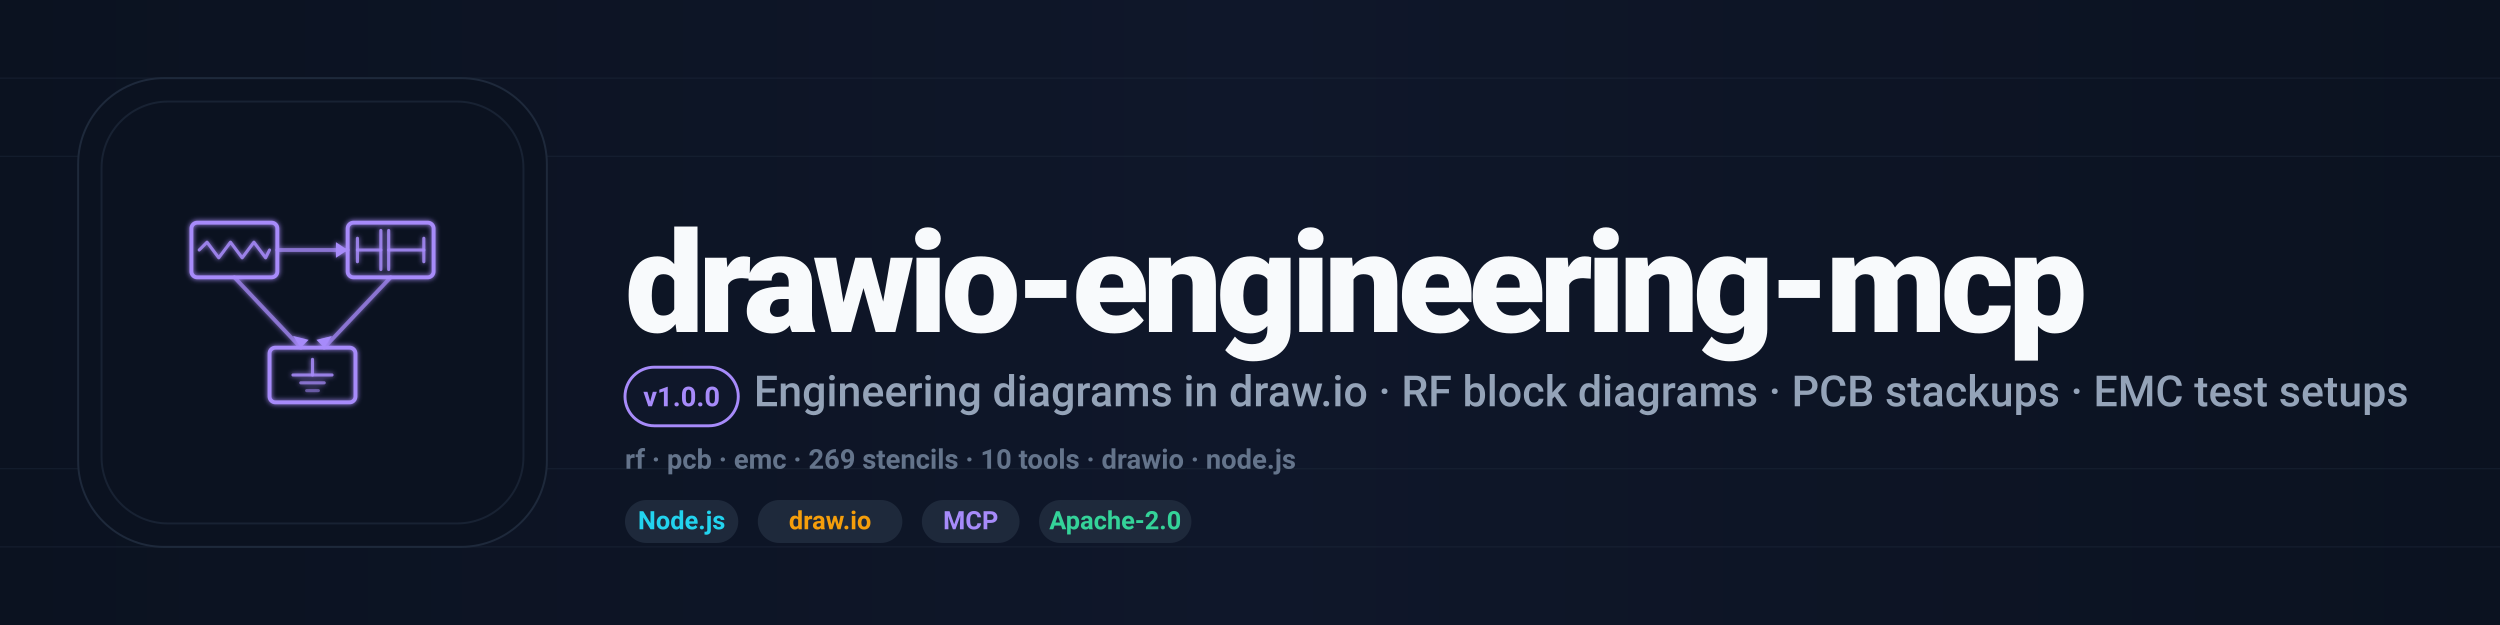
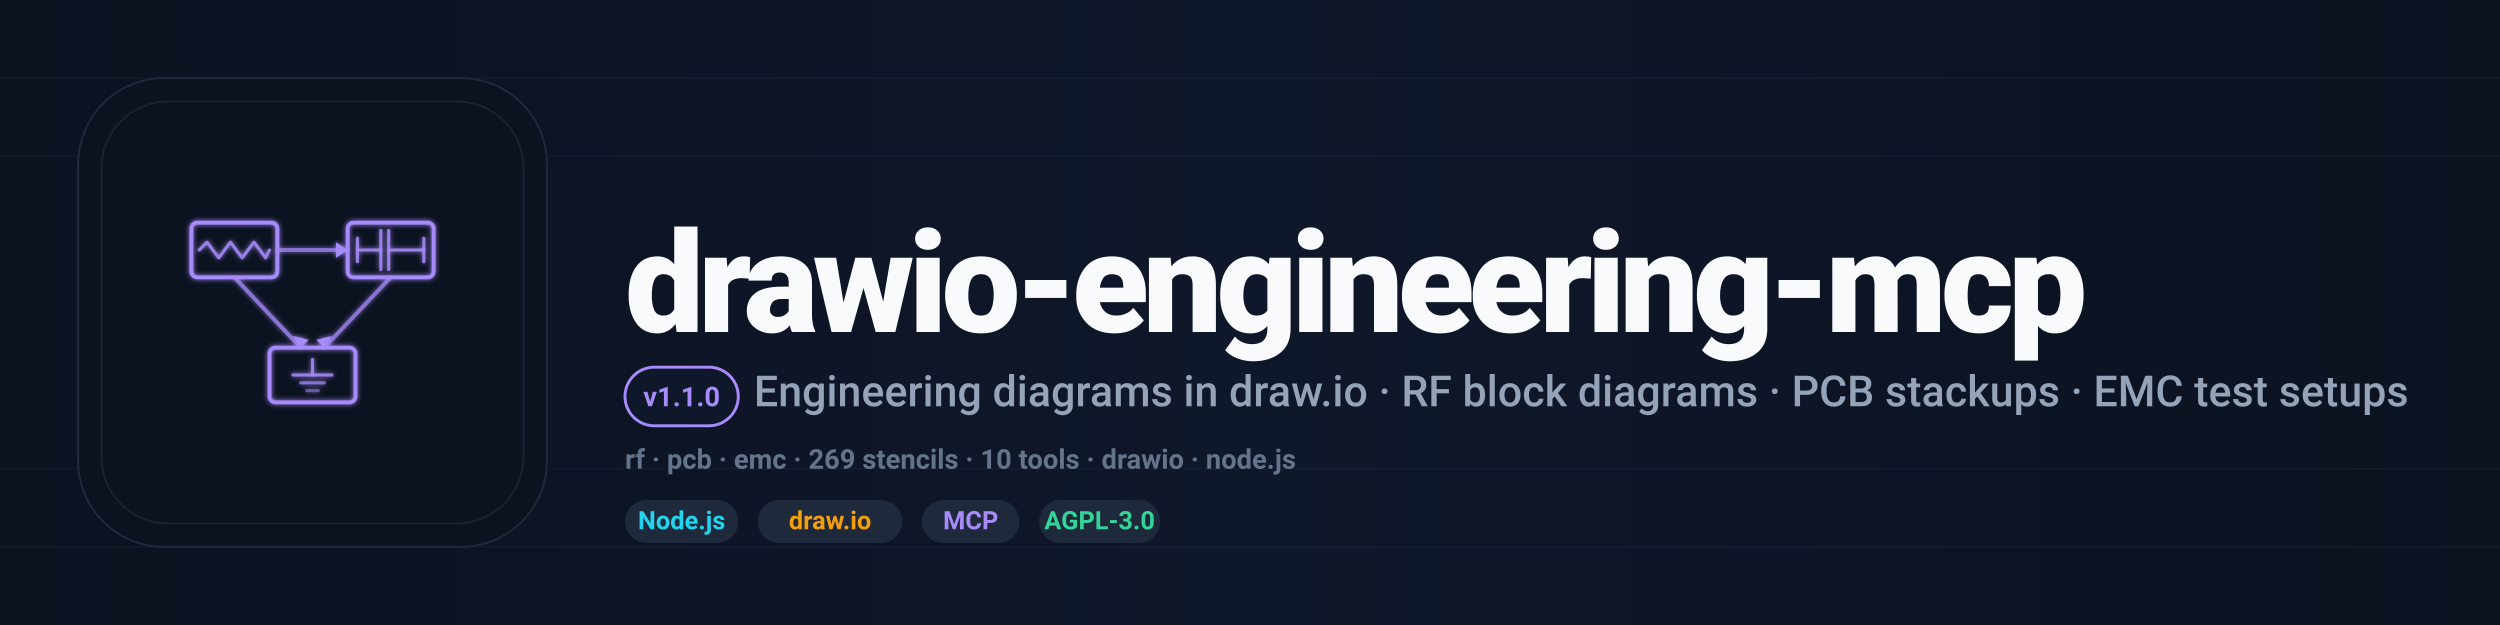
<svg xmlns="http://www.w3.org/2000/svg" viewBox="0 0 1280 320" role="img" aria-label="drawio-engineering-mcp: engineering diagrams in draw.io: RF block diagrams, PCB stackups, EMC test setups">
  <defs>
    <linearGradient id="t-bg" x1="0" y1="0" x2="1" y2="0">
      <stop offset="0%" stop-color="#0B1220" />
      <stop offset="50%" stop-color="#0F172A" />
      <stop offset="100%" stop-color="#0B1220" />
    </linearGradient>
    <filter id="t-glow" x="-30%" y="-30%" width="160%" height="160%">
      <feGaussianBlur stdDeviation="1.4" result="blur" />
      <feMerge>
        <feMergeNode in="blur" />
        <feMergeNode in="SourceGraphic" />
      </feMerge>
    </filter>
    <style>
      .accent        { color: #A78BFA; }
      .accent-stroke { stroke: #A78BFA; }
      .accent-fill   { fill:   #A78BFA; }
    </style>
  </defs>
  <rect width="1280" height="320" fill="url(#t-bg)" />
  <g stroke="#1E293B" stroke-width="0.5" opacity="0.6">
    <line x1="0" y1="40" x2="1280" y2="40" />
    <line x1="0" y1="80" x2="1280" y2="80" />
    <line x1="0" y1="240" x2="1280" y2="240" />
    <line x1="0" y1="280" x2="1280" y2="280" />
  </g>
  <g transform="translate(40, 40)">
    <rect x="0" y="0" width="240" height="240" rx="44" ry="44" fill="#0B1220" stroke="#1E293B" stroke-width="1" />
    <rect x="12" y="12" width="216" height="216" rx="34" ry="34" fill="none" stroke="#1E293B" stroke-width="1" opacity="0.7" />
    <g id="glyph-slot" transform="translate(40, 40)" filter="url(#t-glow)">
      <g fill="none" class="accent-stroke" stroke-width="2" stroke-linecap="round" stroke-linejoin="round">
        <rect x="18" y="34" width="44" height="28" rx="3" />
        <rect x="98" y="34" width="44" height="28" rx="3" />
        <rect x="58" y="98" width="44" height="28" rx="3" />
        <path d="M 22 48 L 26 44 L 32 52 L 38 44 L 44 52 L 50 44 L 56 52 L 58 48" stroke-opacity="0.85" stroke-width="1.6" />
        <g stroke-opacity="0.85" stroke-width="1.6">
          <line x1="103" y1="42" x2="103" y2="54" />
          <line x1="115" y1="38" x2="115" y2="58" />
          <line x1="119" y1="38" x2="119" y2="58" />
          <line x1="137" y1="42" x2="137" y2="54" />
          <line x1="103" y1="48" x2="115" y2="48" />
          <line x1="119" y1="48" x2="137" y2="48" />
        </g>
        <g stroke-opacity="0.85" stroke-width="1.6">
          <line x1="80" y1="104" x2="80" y2="112" />
          <line x1="70" y1="112" x2="90" y2="112" />
          <line x1="74" y1="116" x2="86" y2="116" stroke-opacity="0.7" />
          <line x1="77" y1="120" x2="83" y2="120" stroke-opacity="0.5" />
        </g>
        <line x1="62" y1="48" x2="98" y2="48" stroke-opacity="0.7" />
        <line x1="40" y1="62" x2="74" y2="98" stroke-opacity="0.7" />
        <line x1="120" y1="62" x2="86" y2="98" stroke-opacity="0.7" />
        <path d="M 98 48 L 92 44 L 92 52 Z" class="accent-fill" stroke="none" />
        <path d="M 74 98 L 70 92 L 78 94 Z" class="accent-fill" stroke="none" />
        <path d="M 86 98 L 90 92 L 82 94 Z" class="accent-fill" stroke="none" />
      </g>
    </g>
  </g>
  <g font-family="ui-sans-serif, -apple-system, 'Segoe UI', Roboto, 'Helvetica Neue', sans-serif">
    <text x="320" y="170" font-size="72" font-weight="800" fill="#F8FAFC" letter-spacing="-3">drawio-engineering-mcp</text>
    <g id="version-pill" transform="translate(320, 188)">
      <rect x="0" y="0" width="58" height="30" rx="15" fill="#0F172A" class="accent-stroke" stroke-width="1.5" />
-       <text x="29" y="20" font-size="14" font-weight="700" class="accent-fill" text-anchor="middle">v1.0.0</text>
+       <text x="29" y="20" font-size="14" font-weight="700" class="accent-fill" text-anchor="middle">v1.1.0</text>
    </g>
    <text x="386" y="208" font-size="22" font-weight="500" fill="#94A3B8">
      Engineering diagrams in draw.io · RF block diagrams · PCB stackups · EMC test setups
    </text>
    <g font-size="14" font-weight="600" fill="#64748B">
      <text x="320" y="240">rf · pcb · emc · 269 stencils · 10 tools · drawio · node.js</text>
    </g>
    <g transform="translate(320, 256)" font-size="13" font-weight="700">
      <g transform="translate(0, 0)">
        <rect x="0" y="0" width="58" height="22" rx="11" fill="#1E293B" />
        <text x="29" y="15" fill="#22D3EE" text-anchor="middle">Node.js</text>
      </g>
      <g transform="translate(68, 0)">
        <rect x="0" y="0" width="74" height="22" rx="11" fill="#1E293B" />
        <text x="37" y="15" fill="#F59E0B" text-anchor="middle">draw.io</text>
      </g>
      <g transform="translate(152, 0)">
        <rect x="0" y="0" width="50" height="22" rx="11" fill="#1E293B" />
        <text x="25" y="15" fill="#A78BFA" text-anchor="middle">MCP</text>
      </g>
      <g transform="translate(212, 0)">
-         <rect x="0" y="0" width="78" height="22" rx="11" fill="#1E293B" />
-         <text x="39" y="15" fill="#34D399" text-anchor="middle">Apache-2.0</text>
+         <rect x="0" y="0" width="62" height="22" rx="11" fill="#1E293B" />
+         <text x="31" y="15" fill="#34D399" text-anchor="middle">AGPL-3.0</text>
      </g>
    </g>
  </g>
</svg>
